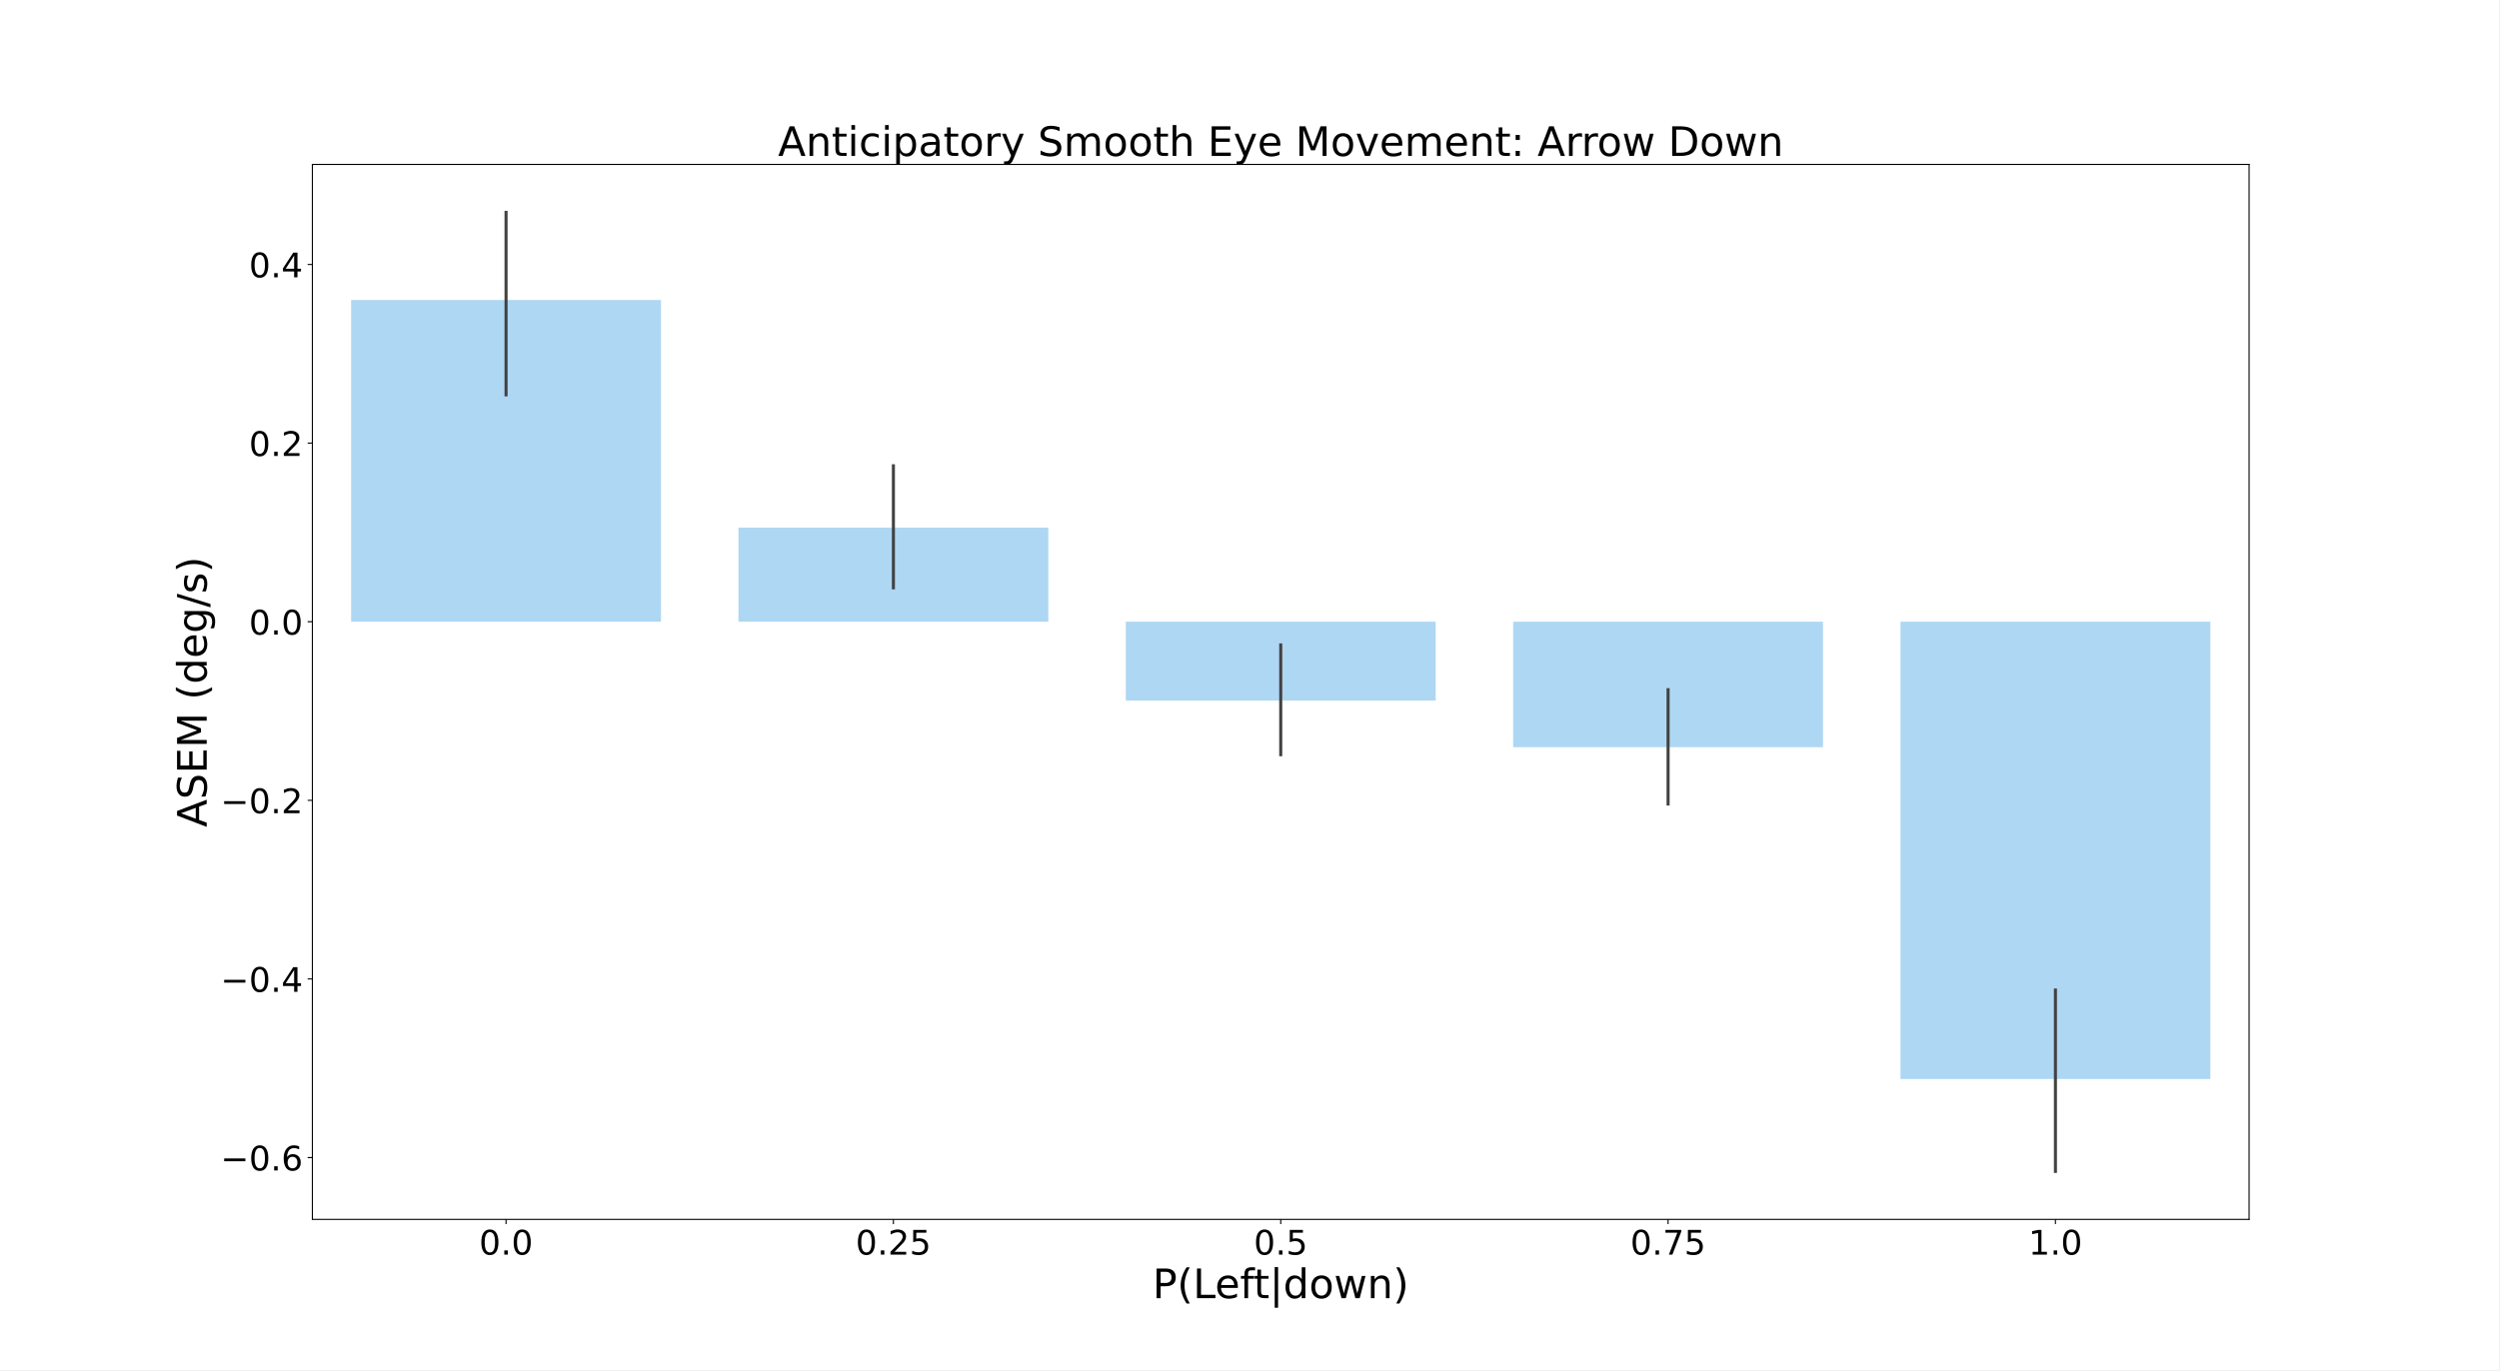
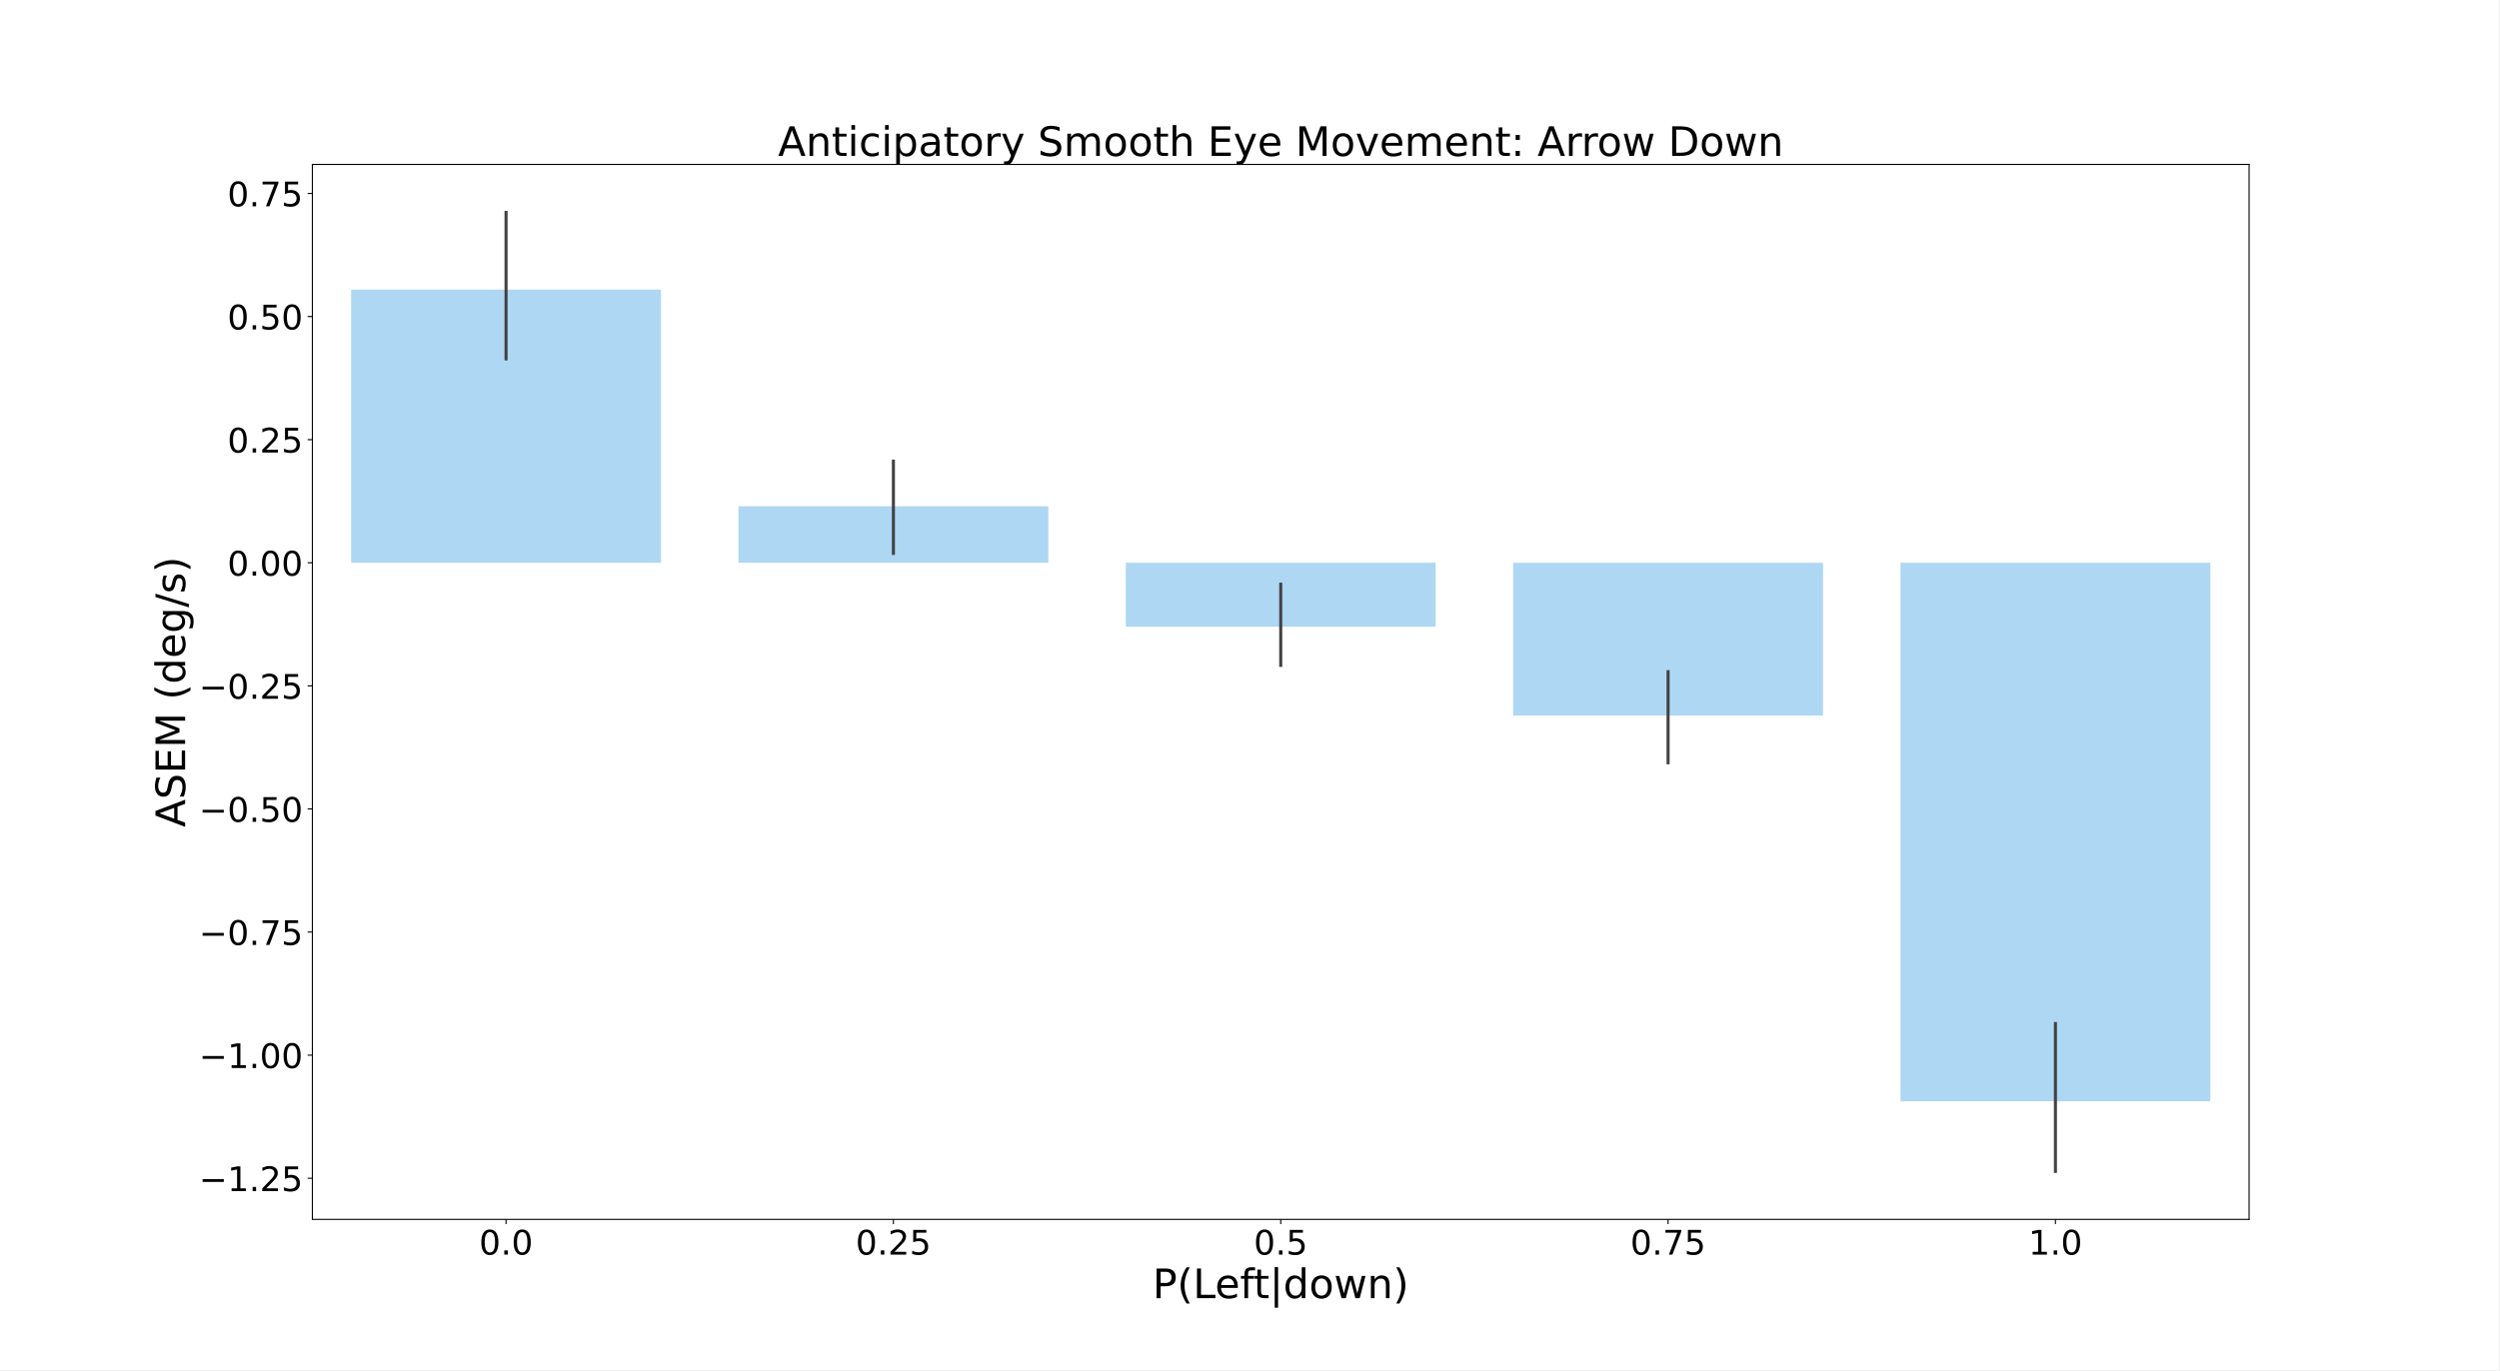
<svg xmlns="http://www.w3.org/2000/svg" xmlns:xlink="http://www.w3.org/1999/xlink" width="1843.2pt" height="1010.88pt" viewBox="0 0 1843.2 1010.88" version="1.1">
  <defs>
    <style type="text/css">*{stroke-linejoin: round; stroke-linecap: butt}</style>
  </defs>
  <g id="figure_1">
    <g id="patch_1">
      <path d="M 0 1010.88  L 1843.2 1010.88  L 1843.2 0  L 0 0  z " style="fill: #ffffff" />
    </g>
    <g id="axes_1">
      <g id="patch_2">
        <path d="M 230.4 899.683  L 1658.88 899.683  L 1658.88 121.306  L 230.4 121.306  z " style="fill: #ffffff" />
      </g>
      <g id="patch_3">
-         <path d="M 258.97 458.707  L 487.526 458.707  L 487.526 221.354  L 258.97 221.354  z " clip-path="url(#p8fba6fa91b)" style="fill: #aed7f3" />
+         <path d="M 258.97 415.209  L 487.526 415.209  L 487.526 213.673  L 258.97 213.673  z " clip-path="url(#p47265fdb55)" style="fill: #aed7f3" />
      </g>
      <g id="patch_4">
-         <path d="M 544.666 458.707  L 773.222 458.707  L 773.222 389.302  L 544.666 389.302  z " clip-path="url(#p8fba6fa91b)" style="fill: #aed7f3" />
+         <path d="M 544.666 415.209  L 773.222 415.209  L 773.222 373.523  L 544.666 373.523  z " clip-path="url(#p47265fdb55)" style="fill: #aed7f3" />
      </g>
      <g id="patch_5">
-         <path d="M 830.362 458.707  L 1058.918 458.707  L 1058.918 516.928  L 830.362 516.928  z " clip-path="url(#p8fba6fa91b)" style="fill: #aed7f3" />
+         <path d="M 830.362 415.209  L 1058.918 415.209  L 1058.918 462.412  L 830.362 462.412  z " clip-path="url(#p47265fdb55)" style="fill: #aed7f3" />
      </g>
      <g id="patch_6">
-         <path d="M 1116.058 458.707  L 1344.614 458.707  L 1344.614 551.271  L 1116.058 551.271  z " clip-path="url(#p8fba6fa91b)" style="fill: #aed7f3" />
+         <path d="M 1116.058 415.209  L 1344.614 415.209  L 1344.614 527.942  L 1116.058 527.942  z " clip-path="url(#p47265fdb55)" style="fill: #aed7f3" />
      </g>
      <g id="patch_7">
-         <path d="M 1401.754 458.707  L 1630.31 458.707  L 1630.31 796.115  L 1401.754 796.115  z " clip-path="url(#p8fba6fa91b)" style="fill: #aed7f3" />
+         <path d="M 1401.754 415.209  L 1630.31 415.209  L 1630.31 812.57  L 1401.754 812.57  z " clip-path="url(#p47265fdb55)" style="fill: #aed7f3" />
      </g>
      <g id="matplotlib.axis_1">
        <g id="xtick_1">
          <g id="line2d_1">
            <defs>
-               <path id="m3b81553eef" d="M 0 0  L 0 3.5  " style="stroke: #000000; stroke-width: 0.8" />
+               <path id="m090f01c3b4" d="M 0 0  L 0 3.5  " style="stroke: #000000; stroke-width: 0.8" />
            </defs>
            <g>
-               <use xlink:href="#m3b81553eef" x="373.248" y="899.683" style="stroke: #000000; stroke-width: 0.8" />
+               <use xlink:href="#m090f01c3b4" x="373.248" y="899.683" style="stroke: #000000; stroke-width: 0.8" />
            </g>
          </g>
          <g id="text_1">
            <g transform="translate(353.3691 925.6793) scale(0.25 -0.25)">
              <defs>
                <path id="DejaVuSans-30" d="M 2034 4250  Q 1547 4250 1301 3770  Q 1056 3291 1056 2328  Q 1056 1369 1301 889  Q 1547 409 2034 409  Q 2525 409 2770 889  Q 3016 1369 3016 2328  Q 3016 3291 2770 3770  Q 2525 4250 2034 4250  z M 2034 4750  Q 2819 4750 3233 4129  Q 3647 3509 3647 2328  Q 3647 1150 3233 529  Q 2819 -91 2034 -91  Q 1250 -91 836 529  Q 422 1150 422 2328  Q 422 3509 836 4129  Q 1250 4750 2034 4750  z " transform="scale(0.015625)" />
                <path id="DejaVuSans-2e" d="M 684 794  L 1344 794  L 1344 0  L 684 0  L 684 794  z " transform="scale(0.015625)" />
              </defs>
              <use xlink:href="#DejaVuSans-30" />
              <use xlink:href="#DejaVuSans-2e" x="63.623" />
              <use xlink:href="#DejaVuSans-30" x="95.41" />
            </g>
          </g>
        </g>
        <g id="xtick_2">
          <g id="line2d_2">
            <g>
-               <use xlink:href="#m3b81553eef" x="658.944" y="899.683" style="stroke: #000000; stroke-width: 0.8" />
+               <use xlink:href="#m090f01c3b4" x="658.944" y="899.683" style="stroke: #000000; stroke-width: 0.8" />
            </g>
          </g>
          <g id="text_2">
            <g transform="translate(631.112 925.6793) scale(0.25 -0.25)">
              <defs>
                <path id="DejaVuSans-32" d="M 1228 531  L 3431 531  L 3431 0  L 469 0  L 469 531  Q 828 903 1448 1529  Q 2069 2156 2228 2338  Q 2531 2678 2651 2914  Q 2772 3150 2772 3378  Q 2772 3750 2511 3984  Q 2250 4219 1831 4219  Q 1534 4219 1204 4116  Q 875 4013 500 3803  L 500 4441  Q 881 4594 1212 4672  Q 1544 4750 1819 4750  Q 2544 4750 2975 4387  Q 3406 4025 3406 3419  Q 3406 3131 3298 2873  Q 3191 2616 2906 2266  Q 2828 2175 2409 1742  Q 1991 1309 1228 531  z " transform="scale(0.015625)" />
                <path id="DejaVuSans-35" d="M 691 4666  L 3169 4666  L 3169 4134  L 1269 4134  L 1269 2991  Q 1406 3038 1543 3061  Q 1681 3084 1819 3084  Q 2600 3084 3056 2656  Q 3513 2228 3513 1497  Q 3513 744 3044 326  Q 2575 -91 1722 -91  Q 1428 -91 1123 -41  Q 819 9 494 109  L 494 744  Q 775 591 1075 516  Q 1375 441 1709 441  Q 2250 441 2565 725  Q 2881 1009 2881 1497  Q 2881 1984 2565 2268  Q 2250 2553 1709 2553  Q 1456 2553 1204 2497  Q 953 2441 691 2322  L 691 4666  z " transform="scale(0.015625)" />
              </defs>
              <use xlink:href="#DejaVuSans-30" />
              <use xlink:href="#DejaVuSans-2e" x="63.623" />
              <use xlink:href="#DejaVuSans-32" x="95.41" />
              <use xlink:href="#DejaVuSans-35" x="159.033" />
            </g>
          </g>
        </g>
        <g id="xtick_3">
          <g id="line2d_3">
            <g>
-               <use xlink:href="#m3b81553eef" x="944.64" y="899.683" style="stroke: #000000; stroke-width: 0.8" />
+               <use xlink:href="#m090f01c3b4" x="944.64" y="899.683" style="stroke: #000000; stroke-width: 0.8" />
            </g>
          </g>
          <g id="text_3">
            <g transform="translate(924.7611 925.6793) scale(0.25 -0.25)">
              <use xlink:href="#DejaVuSans-30" />
              <use xlink:href="#DejaVuSans-2e" x="63.623" />
              <use xlink:href="#DejaVuSans-35" x="95.41" />
            </g>
          </g>
        </g>
        <g id="xtick_4">
          <g id="line2d_4">
            <g>
-               <use xlink:href="#m3b81553eef" x="1230.336" y="899.683" style="stroke: #000000; stroke-width: 0.8" />
+               <use xlink:href="#m090f01c3b4" x="1230.336" y="899.683" style="stroke: #000000; stroke-width: 0.8" />
            </g>
          </g>
          <g id="text_4">
            <g transform="translate(1202.504 925.6793) scale(0.25 -0.25)">
              <defs>
                <path id="DejaVuSans-37" d="M 525 4666  L 3525 4666  L 3525 4397  L 1831 0  L 1172 0  L 2766 4134  L 525 4134  L 525 4666  z " transform="scale(0.015625)" />
              </defs>
              <use xlink:href="#DejaVuSans-30" />
              <use xlink:href="#DejaVuSans-2e" x="63.623" />
              <use xlink:href="#DejaVuSans-37" x="95.41" />
              <use xlink:href="#DejaVuSans-35" x="159.033" />
            </g>
          </g>
        </g>
        <g id="xtick_5">
          <g id="line2d_5">
            <g>
-               <use xlink:href="#m3b81553eef" x="1516.032" y="899.683" style="stroke: #000000; stroke-width: 0.8" />
+               <use xlink:href="#m090f01c3b4" x="1516.032" y="899.683" style="stroke: #000000; stroke-width: 0.8" />
            </g>
          </g>
          <g id="text_5">
            <g transform="translate(1496.153 925.6793) scale(0.25 -0.25)">
              <defs>
                <path id="DejaVuSans-31" d="M 794 531  L 1825 531  L 1825 4091  L 703 3866  L 703 4441  L 1819 4666  L 2450 4666  L 2450 531  L 3481 531  L 3481 0  L 794 0  L 794 531  z " transform="scale(0.015625)" />
              </defs>
              <use xlink:href="#DejaVuSans-31" />
              <use xlink:href="#DejaVuSans-2e" x="63.623" />
              <use xlink:href="#DejaVuSans-30" x="95.41" />
            </g>
          </g>
        </g>
        <g id="text_6">
          <g transform="translate(850.14 957.8051) scale(0.3 -0.3)">
            <defs>
              <path id="DejaVuSans-50" d="M 1259 4147  L 1259 2394  L 2053 2394  Q 2494 2394 2734 2622  Q 2975 2850 2975 3272  Q 2975 3691 2734 3919  Q 2494 4147 2053 4147  L 1259 4147  z M 628 4666  L 2053 4666  Q 2838 4666 3239 4311  Q 3641 3956 3641 3272  Q 3641 2581 3239 2228  Q 2838 1875 2053 1875  L 1259 1875  L 1259 0  L 628 0  L 628 4666  z " transform="scale(0.015625)" />
              <path id="DejaVuSans-28" d="M 1984 4856  Q 1566 4138 1362 3434  Q 1159 2731 1159 2009  Q 1159 1288 1364 580  Q 1569 -128 1984 -844  L 1484 -844  Q 1016 -109 783 600  Q 550 1309 550 2009  Q 550 2706 781 3412  Q 1013 4119 1484 4856  L 1984 4856  z " transform="scale(0.015625)" />
              <path id="DejaVuSans-4c" d="M 628 4666  L 1259 4666  L 1259 531  L 3531 531  L 3531 0  L 628 0  L 628 4666  z " transform="scale(0.015625)" />
              <path id="DejaVuSans-65" d="M 3597 1894  L 3597 1613  L 953 1613  Q 991 1019 1311 708  Q 1631 397 2203 397  Q 2534 397 2845 478  Q 3156 559 3463 722  L 3463 178  Q 3153 47 2828 -22  Q 2503 -91 2169 -91  Q 1331 -91 842 396  Q 353 884 353 1716  Q 353 2575 817 3079  Q 1281 3584 2069 3584  Q 2775 3584 3186 3129  Q 3597 2675 3597 1894  z M 3022 2063  Q 3016 2534 2758 2815  Q 2500 3097 2075 3097  Q 1594 3097 1305 2825  Q 1016 2553 972 2059  L 3022 2063  z " transform="scale(0.015625)" />
              <path id="DejaVuSans-66" d="M 2375 4863  L 2375 4384  L 1825 4384  Q 1516 4384 1395 4259  Q 1275 4134 1275 3809  L 1275 3500  L 2222 3500  L 2222 3053  L 1275 3053  L 1275 0  L 697 0  L 697 3053  L 147 3053  L 147 3500  L 697 3500  L 697 3744  Q 697 4328 969 4595  Q 1241 4863 1831 4863  L 2375 4863  z " transform="scale(0.015625)" />
              <path id="DejaVuSans-74" d="M 1172 4494  L 1172 3500  L 2356 3500  L 2356 3053  L 1172 3053  L 1172 1153  Q 1172 725 1289 603  Q 1406 481 1766 481  L 2356 481  L 2356 0  L 1766 0  Q 1100 0 847 248  Q 594 497 594 1153  L 594 3053  L 172 3053  L 172 3500  L 594 3500  L 594 4494  L 1172 4494  z " transform="scale(0.015625)" />
              <path id="DejaVuSans-7c" d="M 1344 4891  L 1344 -1509  L 813 -1509  L 813 4891  L 1344 4891  z " transform="scale(0.015625)" />
              <path id="DejaVuSans-64" d="M 2906 2969  L 2906 4863  L 3481 4863  L 3481 0  L 2906 0  L 2906 525  Q 2725 213 2448 61  Q 2172 -91 1784 -91  Q 1150 -91 751 415  Q 353 922 353 1747  Q 353 2572 751 3078  Q 1150 3584 1784 3584  Q 2172 3584 2448 3432  Q 2725 3281 2906 2969  z M 947 1747  Q 947 1113 1208 752  Q 1469 391 1925 391  Q 2381 391 2643 752  Q 2906 1113 2906 1747  Q 2906 2381 2643 2742  Q 2381 3103 1925 3103  Q 1469 3103 1208 2742  Q 947 2381 947 1747  z " transform="scale(0.015625)" />
              <path id="DejaVuSans-6f" d="M 1959 3097  Q 1497 3097 1228 2736  Q 959 2375 959 1747  Q 959 1119 1226 758  Q 1494 397 1959 397  Q 2419 397 2687 759  Q 2956 1122 2956 1747  Q 2956 2369 2687 2733  Q 2419 3097 1959 3097  z M 1959 3584  Q 2709 3584 3137 3096  Q 3566 2609 3566 1747  Q 3566 888 3137 398  Q 2709 -91 1959 -91  Q 1206 -91 779 398  Q 353 888 353 1747  Q 353 2609 779 3096  Q 1206 3584 1959 3584  z " transform="scale(0.015625)" />
              <path id="DejaVuSans-77" d="M 269 3500  L 844 3500  L 1563 769  L 2278 3500  L 2956 3500  L 3675 769  L 4391 3500  L 4966 3500  L 4050 0  L 3372 0  L 2619 2869  L 1863 0  L 1184 0  L 269 3500  z " transform="scale(0.015625)" />
              <path id="DejaVuSans-6e" d="M 3513 2113  L 3513 0  L 2938 0  L 2938 2094  Q 2938 2591 2744 2837  Q 2550 3084 2163 3084  Q 1697 3084 1428 2787  Q 1159 2491 1159 1978  L 1159 0  L 581 0  L 581 3500  L 1159 3500  L 1159 2956  Q 1366 3272 1645 3428  Q 1925 3584 2291 3584  Q 2894 3584 3203 3211  Q 3513 2838 3513 2113  z " transform="scale(0.015625)" />
              <path id="DejaVuSans-29" d="M 513 4856  L 1013 4856  Q 1481 4119 1714 3412  Q 1947 2706 1947 2009  Q 1947 1309 1714 600  Q 1481 -109 1013 -844  L 513 -844  Q 928 -128 1133 580  Q 1338 1288 1338 2009  Q 1338 2731 1133 3434  Q 928 4138 513 4856  z " transform="scale(0.015625)" />
            </defs>
            <use xlink:href="#DejaVuSans-50" />
            <use xlink:href="#DejaVuSans-28" x="60.303" />
            <use xlink:href="#DejaVuSans-4c" x="99.316" />
            <use xlink:href="#DejaVuSans-65" x="153.279" />
            <use xlink:href="#DejaVuSans-66" x="214.803" />
            <use xlink:href="#DejaVuSans-74" x="248.258" />
            <use xlink:href="#DejaVuSans-7c" x="287.467" />
            <use xlink:href="#DejaVuSans-64" x="321.158" />
            <use xlink:href="#DejaVuSans-6f" x="384.635" />
            <use xlink:href="#DejaVuSans-77" x="445.816" />
            <use xlink:href="#DejaVuSans-6e" x="527.604" />
            <use xlink:href="#DejaVuSans-29" x="590.982" />
          </g>
        </g>
      </g>
      <g id="matplotlib.axis_2">
        <g id="ytick_1">
          <g id="line2d_6">
            <defs>
-               <path id="m4eb0e2b603" d="M 0 0  L -3.5 0  " style="stroke: #000000; stroke-width: 0.8" />
+               <path id="md548af75df" d="M 0 0  L -3.5 0  " style="stroke: #000000; stroke-width: 0.8" />
            </defs>
            <g>
-               <use xlink:href="#m4eb0e2b603" x="230.4" y="854.094" style="stroke: #000000; stroke-width: 0.8" />
+               <use xlink:href="#md548af75df" x="230.4" y="869.354" style="stroke: #000000; stroke-width: 0.8" />
            </g>
          </g>
          <g id="text_7">
-             <g transform="translate(162.693 863.592) scale(0.25 -0.25)">
+             <g transform="translate(146.7867 878.8516) scale(0.25 -0.25)">
              <defs>
                <path id="DejaVuSans-2212" d="M 678 2272  L 4684 2272  L 4684 1741  L 678 1741  L 678 2272  z " transform="scale(0.015625)" />
-                 <path id="DejaVuSans-36" d="M 2113 2584  Q 1688 2584 1439 2293  Q 1191 2003 1191 1497  Q 1191 994 1439 701  Q 1688 409 2113 409  Q 2538 409 2786 701  Q 3034 994 3034 1497  Q 3034 2003 2786 2293  Q 2538 2584 2113 2584  z M 3366 4563  L 3366 3988  Q 3128 4100 2886 4159  Q 2644 4219 2406 4219  Q 1781 4219 1451 3797  Q 1122 3375 1075 2522  Q 1259 2794 1537 2939  Q 1816 3084 2150 3084  Q 2853 3084 3261 2657  Q 3669 2231 3669 1497  Q 3669 778 3244 343  Q 2819 -91 2113 -91  Q 1303 -91 875 529  Q 447 1150 447 2328  Q 447 3434 972 4092  Q 1497 4750 2381 4750  Q 2619 4750 2861 4703  Q 3103 4656 3366 4563  z " transform="scale(0.015625)" />
              </defs>
+               <use xlink:href="#DejaVuSans-2212" />
+               <use xlink:href="#DejaVuSans-31" x="83.789" />
+               <use xlink:href="#DejaVuSans-2e" x="147.412" />
+               <use xlink:href="#DejaVuSans-32" x="179.199" />
+               <use xlink:href="#DejaVuSans-35" x="242.822" />
+             </g>
+           </g>
+         </g>
+         <g id="ytick_2">
+           <g id="line2d_7">
+             <g>
+               <use xlink:href="#md548af75df" x="230.4" y="778.525" style="stroke: #000000; stroke-width: 0.8" />
+             </g>
+           </g>
+           <g id="text_8">
+             <g transform="translate(146.7867 788.0226) scale(0.25 -0.25)">
+               <use xlink:href="#DejaVuSans-2212" />
+               <use xlink:href="#DejaVuSans-31" x="83.789" />
+               <use xlink:href="#DejaVuSans-2e" x="147.412" />
+               <use xlink:href="#DejaVuSans-30" x="179.199" />
+               <use xlink:href="#DejaVuSans-30" x="242.822" />
+             </g>
+           </g>
+         </g>
+         <g id="ytick_3">
+           <g id="line2d_8">
+             <g>
+               <use xlink:href="#md548af75df" x="230.4" y="687.696" style="stroke: #000000; stroke-width: 0.8" />
+             </g>
+           </g>
+           <g id="text_9">
+             <g transform="translate(146.7867 697.1937) scale(0.25 -0.25)">
              <use xlink:href="#DejaVuSans-2212" />
              <use xlink:href="#DejaVuSans-30" x="83.789" />
              <use xlink:href="#DejaVuSans-2e" x="147.412" />
-               <use xlink:href="#DejaVuSans-36" x="179.199" />
-             </g>
-           </g>
-         </g>
-         <g id="ytick_2">
-           <g id="line2d_7">
-             <g>
-               <use xlink:href="#m4eb0e2b603" x="230.4" y="722.298" style="stroke: #000000; stroke-width: 0.8" />
-             </g>
-           </g>
-           <g id="text_8">
-             <g transform="translate(162.693 731.7964) scale(0.25 -0.25)">
-               <defs>
-                 <path id="DejaVuSans-34" d="M 2419 4116  L 825 1625  L 2419 1625  L 2419 4116  z M 2253 4666  L 3047 4666  L 3047 1625  L 3713 1625  L 3713 1100  L 3047 1100  L 3047 0  L 2419 0  L 2419 1100  L 313 1100  L 313 1709  L 2253 4666  z " transform="scale(0.015625)" />
-               </defs>
+               <use xlink:href="#DejaVuSans-37" x="179.199" />
+               <use xlink:href="#DejaVuSans-35" x="242.822" />
+             </g>
+           </g>
+         </g>
+         <g id="ytick_4">
+           <g id="line2d_9">
+             <g>
+               <use xlink:href="#md548af75df" x="230.4" y="596.867" style="stroke: #000000; stroke-width: 0.8" />
+             </g>
+           </g>
+           <g id="text_10">
+             <g transform="translate(146.7867 606.3648) scale(0.25 -0.25)">
              <use xlink:href="#DejaVuSans-2212" />
              <use xlink:href="#DejaVuSans-30" x="83.789" />
              <use xlink:href="#DejaVuSans-2e" x="147.412" />
-               <use xlink:href="#DejaVuSans-34" x="179.199" />
-             </g>
-           </g>
-         </g>
-         <g id="ytick_3">
-           <g id="line2d_8">
-             <g>
-               <use xlink:href="#m4eb0e2b603" x="230.4" y="590.503" style="stroke: #000000; stroke-width: 0.8" />
-             </g>
-           </g>
-           <g id="text_9">
-             <g transform="translate(162.693 600.0008) scale(0.25 -0.25)">
+               <use xlink:href="#DejaVuSans-35" x="179.199" />
+               <use xlink:href="#DejaVuSans-30" x="242.822" />
+             </g>
+           </g>
+         </g>
+         <g id="ytick_5">
+           <g id="line2d_10">
+             <g>
+               <use xlink:href="#md548af75df" x="230.4" y="506.038" style="stroke: #000000; stroke-width: 0.8" />
+             </g>
+           </g>
+           <g id="text_11">
+             <g transform="translate(146.7867 515.5358) scale(0.25 -0.25)">
              <use xlink:href="#DejaVuSans-2212" />
              <use xlink:href="#DejaVuSans-30" x="83.789" />
              <use xlink:href="#DejaVuSans-2e" x="147.412" />
              <use xlink:href="#DejaVuSans-32" x="179.199" />
-             </g>
-           </g>
-         </g>
-         <g id="ytick_4">
-           <g id="line2d_9">
-             <g>
-               <use xlink:href="#m4eb0e2b603" x="230.4" y="458.707" style="stroke: #000000; stroke-width: 0.8" />
-             </g>
-           </g>
-           <g id="text_10">
-             <g transform="translate(183.6422 468.2052) scale(0.25 -0.25)">
-               <use xlink:href="#DejaVuSans-30" />
-               <use xlink:href="#DejaVuSans-2e" x="63.623" />
-               <use xlink:href="#DejaVuSans-30" x="95.41" />
-             </g>
-           </g>
-         </g>
-         <g id="ytick_5">
-           <g id="line2d_10">
-             <g>
-               <use xlink:href="#m4eb0e2b603" x="230.4" y="326.912" style="stroke: #000000; stroke-width: 0.8" />
-             </g>
-           </g>
-           <g id="text_11">
-             <g transform="translate(183.6422 336.4096) scale(0.25 -0.25)">
-               <use xlink:href="#DejaVuSans-30" />
-               <use xlink:href="#DejaVuSans-2e" x="63.623" />
-               <use xlink:href="#DejaVuSans-32" x="95.41" />
+               <use xlink:href="#DejaVuSans-35" x="242.822" />
            </g>
          </g>
        </g>
        <g id="ytick_6">
          <g id="line2d_11">
            <g>
-               <use xlink:href="#m4eb0e2b603" x="230.4" y="195.116" style="stroke: #000000; stroke-width: 0.8" />
+               <use xlink:href="#md548af75df" x="230.4" y="415.209" style="stroke: #000000; stroke-width: 0.8" />
            </g>
          </g>
          <g id="text_12">
-             <g transform="translate(183.6422 204.614) scale(0.25 -0.25)">
-               <use xlink:href="#DejaVuSans-30" />
-               <use xlink:href="#DejaVuSans-2e" x="63.623" />
-               <use xlink:href="#DejaVuSans-34" x="95.41" />
-             </g>
-           </g>
-         </g>
-         <g id="text_13">
-           <g transform="translate(152.4539 610.3124) rotate(-90) scale(0.3 -0.3)">
+             <g transform="translate(167.7359 424.7069) scale(0.25 -0.25)">
+               <use xlink:href="#DejaVuSans-30" />
+               <use xlink:href="#DejaVuSans-2e" x="63.623" />
+               <use xlink:href="#DejaVuSans-30" x="95.41" />
+               <use xlink:href="#DejaVuSans-30" x="159.033" />
+             </g>
+           </g>
+         </g>
+         <g id="ytick_7">
+           <g id="line2d_12">
+             <g>
+               <use xlink:href="#md548af75df" x="230.4" y="324.38" style="stroke: #000000; stroke-width: 0.8" />
+             </g>
+           </g>
+           <g id="text_13">
+             <g transform="translate(167.7359 333.8779) scale(0.25 -0.25)">
+               <use xlink:href="#DejaVuSans-30" />
+               <use xlink:href="#DejaVuSans-2e" x="63.623" />
+               <use xlink:href="#DejaVuSans-32" x="95.41" />
+               <use xlink:href="#DejaVuSans-35" x="159.033" />
+             </g>
+           </g>
+         </g>
+         <g id="ytick_8">
+           <g id="line2d_13">
+             <g>
+               <use xlink:href="#md548af75df" x="230.4" y="233.551" style="stroke: #000000; stroke-width: 0.8" />
+             </g>
+           </g>
+           <g id="text_14">
+             <g transform="translate(167.7359 243.049) scale(0.25 -0.25)">
+               <use xlink:href="#DejaVuSans-30" />
+               <use xlink:href="#DejaVuSans-2e" x="63.623" />
+               <use xlink:href="#DejaVuSans-35" x="95.41" />
+               <use xlink:href="#DejaVuSans-30" x="159.033" />
+             </g>
+           </g>
+         </g>
+         <g id="ytick_9">
+           <g id="line2d_14">
+             <g>
+               <use xlink:href="#md548af75df" x="230.4" y="142.722" style="stroke: #000000; stroke-width: 0.8" />
+             </g>
+           </g>
+           <g id="text_15">
+             <g transform="translate(167.7359 152.2201) scale(0.25 -0.25)">
+               <use xlink:href="#DejaVuSans-30" />
+               <use xlink:href="#DejaVuSans-2e" x="63.623" />
+               <use xlink:href="#DejaVuSans-37" x="95.41" />
+               <use xlink:href="#DejaVuSans-35" x="159.033" />
+             </g>
+           </g>
+         </g>
+         <g id="text_16">
+           <g transform="translate(136.5477 610.3124) rotate(-90) scale(0.3 -0.3)">
            <defs>
              <path id="DejaVuSans-41" d="M 2188 4044  L 1331 1722  L 3047 1722  L 2188 4044  z M 1831 4666  L 2547 4666  L 4325 0  L 3669 0  L 3244 1197  L 1141 1197  L 716 0  L 50 0  L 1831 4666  z " transform="scale(0.015625)" />
              <path id="DejaVuSans-53" d="M 3425 4513  L 3425 3897  Q 3066 4069 2747 4153  Q 2428 4238 2131 4238  Q 1616 4238 1336 4038  Q 1056 3838 1056 3469  Q 1056 3159 1242 3001  Q 1428 2844 1947 2747  L 2328 2669  Q 3034 2534 3370 2195  Q 3706 1856 3706 1288  Q 3706 609 3251 259  Q 2797 -91 1919 -91  Q 1588 -91 1214 -16  Q 841 59 441 206  L 441 856  Q 825 641 1194 531  Q 1563 422 1919 422  Q 2459 422 2753 634  Q 3047 847 3047 1241  Q 3047 1584 2836 1778  Q 2625 1972 2144 2069  L 1759 2144  Q 1053 2284 737 2584  Q 422 2884 422 3419  Q 422 4038 858 4394  Q 1294 4750 2059 4750  Q 2388 4750 2728 4690  Q 3069 4631 3425 4513  z " transform="scale(0.015625)" />
              <path id="DejaVuSans-45" d="M 628 4666  L 3578 4666  L 3578 4134  L 1259 4134  L 1259 2753  L 3481 2753  L 3481 2222  L 1259 2222  L 1259 531  L 3634 531  L 3634 0  L 628 0  L 628 4666  z " transform="scale(0.015625)" />
              <path id="DejaVuSans-4d" d="M 628 4666  L 1569 4666  L 2759 1491  L 3956 4666  L 4897 4666  L 4897 0  L 4281 0  L 4281 4097  L 3078 897  L 2444 897  L 1241 4097  L 1241 0  L 628 0  L 628 4666  z " transform="scale(0.015625)" />
              <path id="DejaVuSans-20" transform="scale(0.015625)" />
              <path id="DejaVuSans-67" d="M 2906 1791  Q 2906 2416 2648 2759  Q 2391 3103 1925 3103  Q 1463 3103 1205 2759  Q 947 2416 947 1791  Q 947 1169 1205 825  Q 1463 481 1925 481  Q 2391 481 2648 825  Q 2906 1169 2906 1791  z M 3481 434  Q 3481 -459 3084 -895  Q 2688 -1331 1869 -1331  Q 1566 -1331 1297 -1286  Q 1028 -1241 775 -1147  L 775 -588  Q 1028 -725 1275 -790  Q 1522 -856 1778 -856  Q 2344 -856 2625 -561  Q 2906 -266 2906 331  L 2906 616  Q 2728 306 2450 153  Q 2172 0 1784 0  Q 1141 0 747 490  Q 353 981 353 1791  Q 353 2603 747 3093  Q 1141 3584 1784 3584  Q 2172 3584 2450 3431  Q 2728 3278 2906 2969  L 2906 3500  L 3481 3500  L 3481 434  z " transform="scale(0.015625)" />
              <path id="DejaVuSans-2f" d="M 1625 4666  L 2156 4666  L 531 -594  L 0 -594  L 1625 4666  z " transform="scale(0.015625)" />
              <path id="DejaVuSans-73" d="M 2834 3397  L 2834 2853  Q 2591 2978 2328 3040  Q 2066 3103 1784 3103  Q 1356 3103 1142 2972  Q 928 2841 928 2578  Q 928 2378 1081 2264  Q 1234 2150 1697 2047  L 1894 2003  Q 2506 1872 2764 1633  Q 3022 1394 3022 966  Q 3022 478 2636 193  Q 2250 -91 1575 -91  Q 1294 -91 989 -36  Q 684 19 347 128  L 347 722  Q 666 556 975 473  Q 1284 391 1588 391  Q 1994 391 2212 530  Q 2431 669 2431 922  Q 2431 1156 2273 1281  Q 2116 1406 1581 1522  L 1381 1569  Q 847 1681 609 1914  Q 372 2147 372 2553  Q 372 3047 722 3315  Q 1072 3584 1716 3584  Q 2034 3584 2315 3537  Q 2597 3491 2834 3397  z " transform="scale(0.015625)" />
            </defs>
            <use xlink:href="#DejaVuSans-41" />
            <use xlink:href="#DejaVuSans-53" x="68.408" />
            <use xlink:href="#DejaVuSans-45" x="131.885" />
            <use xlink:href="#DejaVuSans-4d" x="195.068" />
            <use xlink:href="#DejaVuSans-20" x="281.348" />
            <use xlink:href="#DejaVuSans-28" x="313.135" />
            <use xlink:href="#DejaVuSans-64" x="352.148" />
            <use xlink:href="#DejaVuSans-65" x="415.625" />
            <use xlink:href="#DejaVuSans-67" x="477.148" />
            <use xlink:href="#DejaVuSans-2f" x="540.625" />
            <use xlink:href="#DejaVuSans-73" x="574.316" />
            <use xlink:href="#DejaVuSans-29" x="626.416" />
          </g>
        </g>
      </g>
-       <g id="line2d_12">
-         <path d="M 373.248 291.352  L 373.248 156.686  " clip-path="url(#p8fba6fa91b)" style="fill: none; stroke: #424242; stroke-width: 2.25; stroke-linecap: square" />
-       </g>
-       <g id="line2d_13">
-         <path d="M 658.944 433.73  L 658.944 343.651  " clip-path="url(#p8fba6fa91b)" style="fill: none; stroke: #424242; stroke-width: 2.25; stroke-linecap: square" />
-       </g>
-       <g id="line2d_14">
-         <path d="M 944.64 556.836  L 944.64 475.853  " clip-path="url(#p8fba6fa91b)" style="fill: none; stroke: #424242; stroke-width: 2.25; stroke-linecap: square" />
-       </g>
      <g id="line2d_15">
-         <path d="M 1230.336 593.215  L 1230.336 508.857  " clip-path="url(#p8fba6fa91b)" style="fill: none; stroke: #424242; stroke-width: 2.25; stroke-linecap: square" />
+         <path d="M 373.248 264.78  L 373.248 156.686  " clip-path="url(#p47265fdb55)" style="fill: none; stroke: #424242; stroke-width: 2.25; stroke-linecap: square" />
      </g>
      <g id="line2d_16">
-         <path d="M 1516.032 864.302  L 1516.032 730.438  " clip-path="url(#p8fba6fa91b)" style="fill: none; stroke: #424242; stroke-width: 2.25; stroke-linecap: square" />
+         <path d="M 658.944 408.287  L 658.944 340.22  " clip-path="url(#p47265fdb55)" style="fill: none; stroke: #424242; stroke-width: 2.25; stroke-linecap: square" />
+       </g>
+       <g id="line2d_17">
+         <path d="M 944.64 490.953  L 944.64 430.999  " clip-path="url(#p47265fdb55)" style="fill: none; stroke: #424242; stroke-width: 2.25; stroke-linecap: square" />
+       </g>
+       <g id="line2d_18">
+         <path d="M 1230.336 562.794  L 1230.336 495.604  " clip-path="url(#p47265fdb55)" style="fill: none; stroke: #424242; stroke-width: 2.25; stroke-linecap: square" />
+       </g>
+       <g id="line2d_19">
+         <path d="M 1516.032 864.302  L 1516.032 755.192  " clip-path="url(#p47265fdb55)" style="fill: none; stroke: #424242; stroke-width: 2.25; stroke-linecap: square" />
      </g>
      <g id="patch_8">
        <path d="M 230.4 899.683  L 230.4 121.306  " style="fill: none; stroke: #000000; stroke-width: 0.8; stroke-linejoin: miter; stroke-linecap: square" />
      </g>
      <g id="patch_9">
        <path d="M 1658.88 899.683  L 1658.88 121.306  " style="fill: none; stroke: #000000; stroke-width: 0.8; stroke-linejoin: miter; stroke-linecap: square" />
      </g>
      <g id="patch_10">
        <path d="M 230.4 899.683  L 1658.88 899.683  " style="fill: none; stroke: #000000; stroke-width: 0.8; stroke-linejoin: miter; stroke-linecap: square" />
      </g>
      <g id="patch_11">
        <path d="M 230.4 121.306  L 1658.88 121.306  " style="fill: none; stroke: #000000; stroke-width: 0.8; stroke-linejoin: miter; stroke-linecap: square" />
      </g>
-       <g id="text_14">
+       <g id="text_17">
        <g transform="translate(573.8447 115.0665) scale(0.3 -0.3)">
          <defs>
            <path id="DejaVuSans-69" d="M 603 3500  L 1178 3500  L 1178 0  L 603 0  L 603 3500  z M 603 4863  L 1178 4863  L 1178 4134  L 603 4134  L 603 4863  z " transform="scale(0.015625)" />
            <path id="DejaVuSans-63" d="M 3122 3366  L 3122 2828  Q 2878 2963 2633 3030  Q 2388 3097 2138 3097  Q 1578 3097 1268 2742  Q 959 2388 959 1747  Q 959 1106 1268 751  Q 1578 397 2138 397  Q 2388 397 2633 464  Q 2878 531 3122 666  L 3122 134  Q 2881 22 2623 -34  Q 2366 -91 2075 -91  Q 1284 -91 818 406  Q 353 903 353 1747  Q 353 2603 823 3093  Q 1294 3584 2113 3584  Q 2378 3584 2631 3529  Q 2884 3475 3122 3366  z " transform="scale(0.015625)" />
            <path id="DejaVuSans-70" d="M 1159 525  L 1159 -1331  L 581 -1331  L 581 3500  L 1159 3500  L 1159 2969  Q 1341 3281 1617 3432  Q 1894 3584 2278 3584  Q 2916 3584 3314 3078  Q 3713 2572 3713 1747  Q 3713 922 3314 415  Q 2916 -91 2278 -91  Q 1894 -91 1617 61  Q 1341 213 1159 525  z M 3116 1747  Q 3116 2381 2855 2742  Q 2594 3103 2138 3103  Q 1681 3103 1420 2742  Q 1159 2381 1159 1747  Q 1159 1113 1420 752  Q 1681 391 2138 391  Q 2594 391 2855 752  Q 3116 1113 3116 1747  z " transform="scale(0.015625)" />
            <path id="DejaVuSans-61" d="M 2194 1759  Q 1497 1759 1228 1600  Q 959 1441 959 1056  Q 959 750 1161 570  Q 1363 391 1709 391  Q 2188 391 2477 730  Q 2766 1069 2766 1631  L 2766 1759  L 2194 1759  z M 3341 1997  L 3341 0  L 2766 0  L 2766 531  Q 2569 213 2275 61  Q 1981 -91 1556 -91  Q 1019 -91 701 211  Q 384 513 384 1019  Q 384 1609 779 1909  Q 1175 2209 1959 2209  L 2766 2209  L 2766 2266  Q 2766 2663 2505 2880  Q 2244 3097 1772 3097  Q 1472 3097 1187 3025  Q 903 2953 641 2809  L 641 3341  Q 956 3463 1253 3523  Q 1550 3584 1831 3584  Q 2591 3584 2966 3190  Q 3341 2797 3341 1997  z " transform="scale(0.015625)" />
            <path id="DejaVuSans-72" d="M 2631 2963  Q 2534 3019 2420 3045  Q 2306 3072 2169 3072  Q 1681 3072 1420 2755  Q 1159 2438 1159 1844  L 1159 0  L 581 0  L 581 3500  L 1159 3500  L 1159 2956  Q 1341 3275 1631 3429  Q 1922 3584 2338 3584  Q 2397 3584 2469 3576  Q 2541 3569 2628 3553  L 2631 2963  z " transform="scale(0.015625)" />
            <path id="DejaVuSans-79" d="M 2059 -325  Q 1816 -950 1584 -1140  Q 1353 -1331 966 -1331  L 506 -1331  L 506 -850  L 844 -850  Q 1081 -850 1212 -737  Q 1344 -625 1503 -206  L 1606 56  L 191 3500  L 800 3500  L 1894 763  L 2988 3500  L 3597 3500  L 2059 -325  z " transform="scale(0.015625)" />
            <path id="DejaVuSans-6d" d="M 3328 2828  Q 3544 3216 3844 3400  Q 4144 3584 4550 3584  Q 5097 3584 5394 3201  Q 5691 2819 5691 2113  L 5691 0  L 5113 0  L 5113 2094  Q 5113 2597 4934 2840  Q 4756 3084 4391 3084  Q 3944 3084 3684 2787  Q 3425 2491 3425 1978  L 3425 0  L 2847 0  L 2847 2094  Q 2847 2600 2669 2842  Q 2491 3084 2119 3084  Q 1678 3084 1418 2786  Q 1159 2488 1159 1978  L 1159 0  L 581 0  L 581 3500  L 1159 3500  L 1159 2956  Q 1356 3278 1631 3431  Q 1906 3584 2284 3584  Q 2666 3584 2933 3390  Q 3200 3197 3328 2828  z " transform="scale(0.015625)" />
            <path id="DejaVuSans-68" d="M 3513 2113  L 3513 0  L 2938 0  L 2938 2094  Q 2938 2591 2744 2837  Q 2550 3084 2163 3084  Q 1697 3084 1428 2787  Q 1159 2491 1159 1978  L 1159 0  L 581 0  L 581 4863  L 1159 4863  L 1159 2956  Q 1366 3272 1645 3428  Q 1925 3584 2291 3584  Q 2894 3584 3203 3211  Q 3513 2838 3513 2113  z " transform="scale(0.015625)" />
            <path id="DejaVuSans-76" d="M 191 3500  L 800 3500  L 1894 563  L 2988 3500  L 3597 3500  L 2284 0  L 1503 0  L 191 3500  z " transform="scale(0.015625)" />
            <path id="DejaVuSans-3a" d="M 750 794  L 1409 794  L 1409 0  L 750 0  L 750 794  z M 750 3309  L 1409 3309  L 1409 2516  L 750 2516  L 750 3309  z " transform="scale(0.015625)" />
            <path id="DejaVuSans-44" d="M 1259 4147  L 1259 519  L 2022 519  Q 2988 519 3436 956  Q 3884 1394 3884 2338  Q 3884 3275 3436 3711  Q 2988 4147 2022 4147  L 1259 4147  z M 628 4666  L 1925 4666  Q 3281 4666 3915 4102  Q 4550 3538 4550 2338  Q 4550 1131 3912 565  Q 3275 0 1925 0  L 628 0  L 628 4666  z " transform="scale(0.015625)" />
          </defs>
          <use xlink:href="#DejaVuSans-41" />
          <use xlink:href="#DejaVuSans-6e" x="68.408" />
          <use xlink:href="#DejaVuSans-74" x="131.787" />
          <use xlink:href="#DejaVuSans-69" x="170.996" />
          <use xlink:href="#DejaVuSans-63" x="198.779" />
          <use xlink:href="#DejaVuSans-69" x="253.76" />
          <use xlink:href="#DejaVuSans-70" x="281.543" />
          <use xlink:href="#DejaVuSans-61" x="345.02" />
          <use xlink:href="#DejaVuSans-74" x="406.299" />
          <use xlink:href="#DejaVuSans-6f" x="445.508" />
          <use xlink:href="#DejaVuSans-72" x="506.689" />
          <use xlink:href="#DejaVuSans-79" x="547.803" />
          <use xlink:href="#DejaVuSans-20" x="606.982" />
          <use xlink:href="#DejaVuSans-53" x="638.77" />
          <use xlink:href="#DejaVuSans-6d" x="702.246" />
          <use xlink:href="#DejaVuSans-6f" x="799.658" />
          <use xlink:href="#DejaVuSans-6f" x="860.84" />
          <use xlink:href="#DejaVuSans-74" x="922.021" />
          <use xlink:href="#DejaVuSans-68" x="961.23" />
          <use xlink:href="#DejaVuSans-20" x="1024.609" />
          <use xlink:href="#DejaVuSans-45" x="1056.396" />
          <use xlink:href="#DejaVuSans-79" x="1119.58" />
          <use xlink:href="#DejaVuSans-65" x="1178.76" />
          <use xlink:href="#DejaVuSans-20" x="1240.283" />
          <use xlink:href="#DejaVuSans-4d" x="1272.07" />
          <use xlink:href="#DejaVuSans-6f" x="1358.35" />
          <use xlink:href="#DejaVuSans-76" x="1419.531" />
          <use xlink:href="#DejaVuSans-65" x="1478.711" />
          <use xlink:href="#DejaVuSans-6d" x="1540.234" />
          <use xlink:href="#DejaVuSans-65" x="1637.646" />
          <use xlink:href="#DejaVuSans-6e" x="1699.17" />
          <use xlink:href="#DejaVuSans-74" x="1762.549" />
          <use xlink:href="#DejaVuSans-3a" x="1801.758" />
          <use xlink:href="#DejaVuSans-20" x="1835.449" />
          <use xlink:href="#DejaVuSans-41" x="1867.236" />
          <use xlink:href="#DejaVuSans-72" x="1935.645" />
          <use xlink:href="#DejaVuSans-72" x="1975.008" />
          <use xlink:href="#DejaVuSans-6f" x="2013.871" />
          <use xlink:href="#DejaVuSans-77" x="2075.053" />
          <use xlink:href="#DejaVuSans-20" x="2156.84" />
          <use xlink:href="#DejaVuSans-44" x="2188.627" />
          <use xlink:href="#DejaVuSans-6f" x="2265.629" />
          <use xlink:href="#DejaVuSans-77" x="2326.811" />
          <use xlink:href="#DejaVuSans-6e" x="2408.598" />
        </g>
      </g>
    </g>
  </g>
  <defs>
-     <clipPath id="p8fba6fa91b">
+     <clipPath id="p47265fdb55">
      <rect x="230.4" y="121.306" width="1428.48" height="778.378" />
    </clipPath>
  </defs>
</svg>
